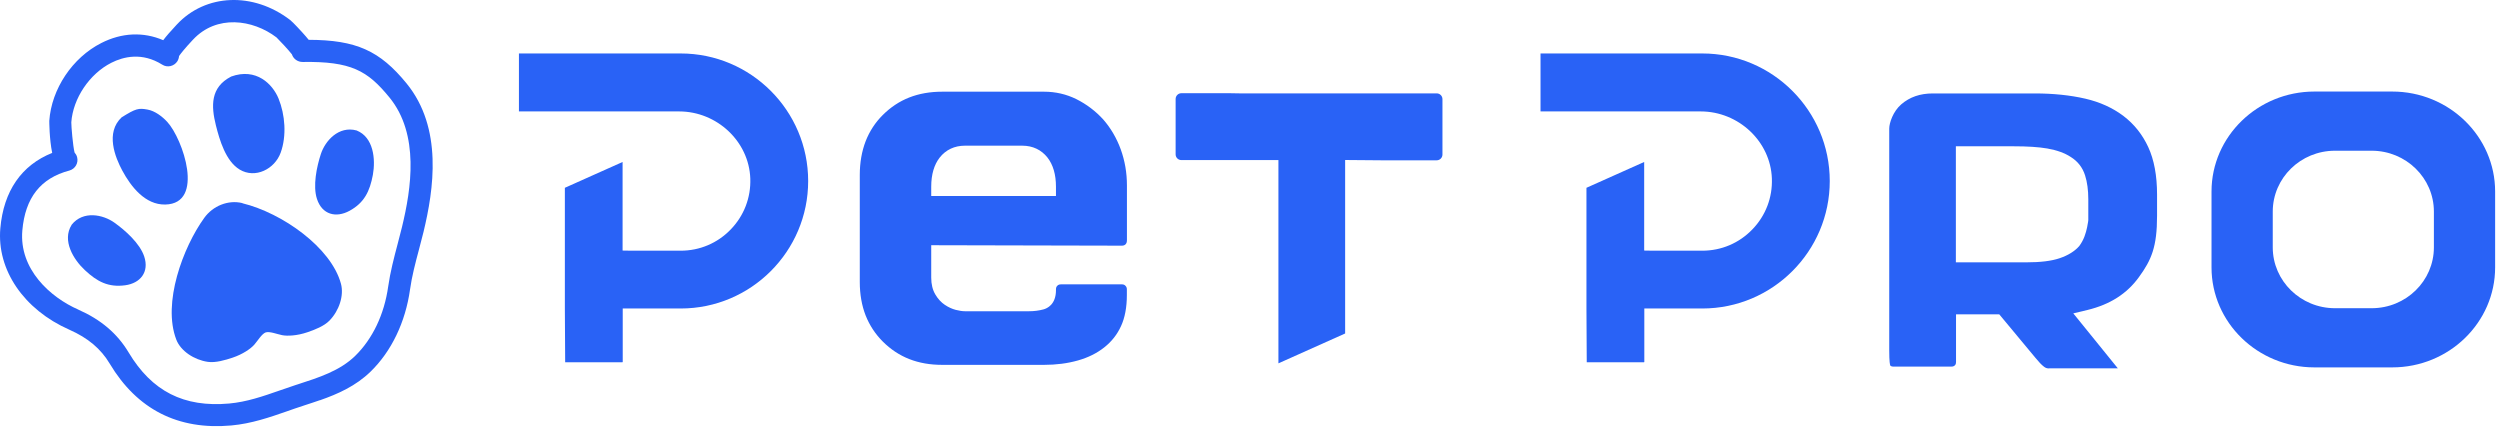
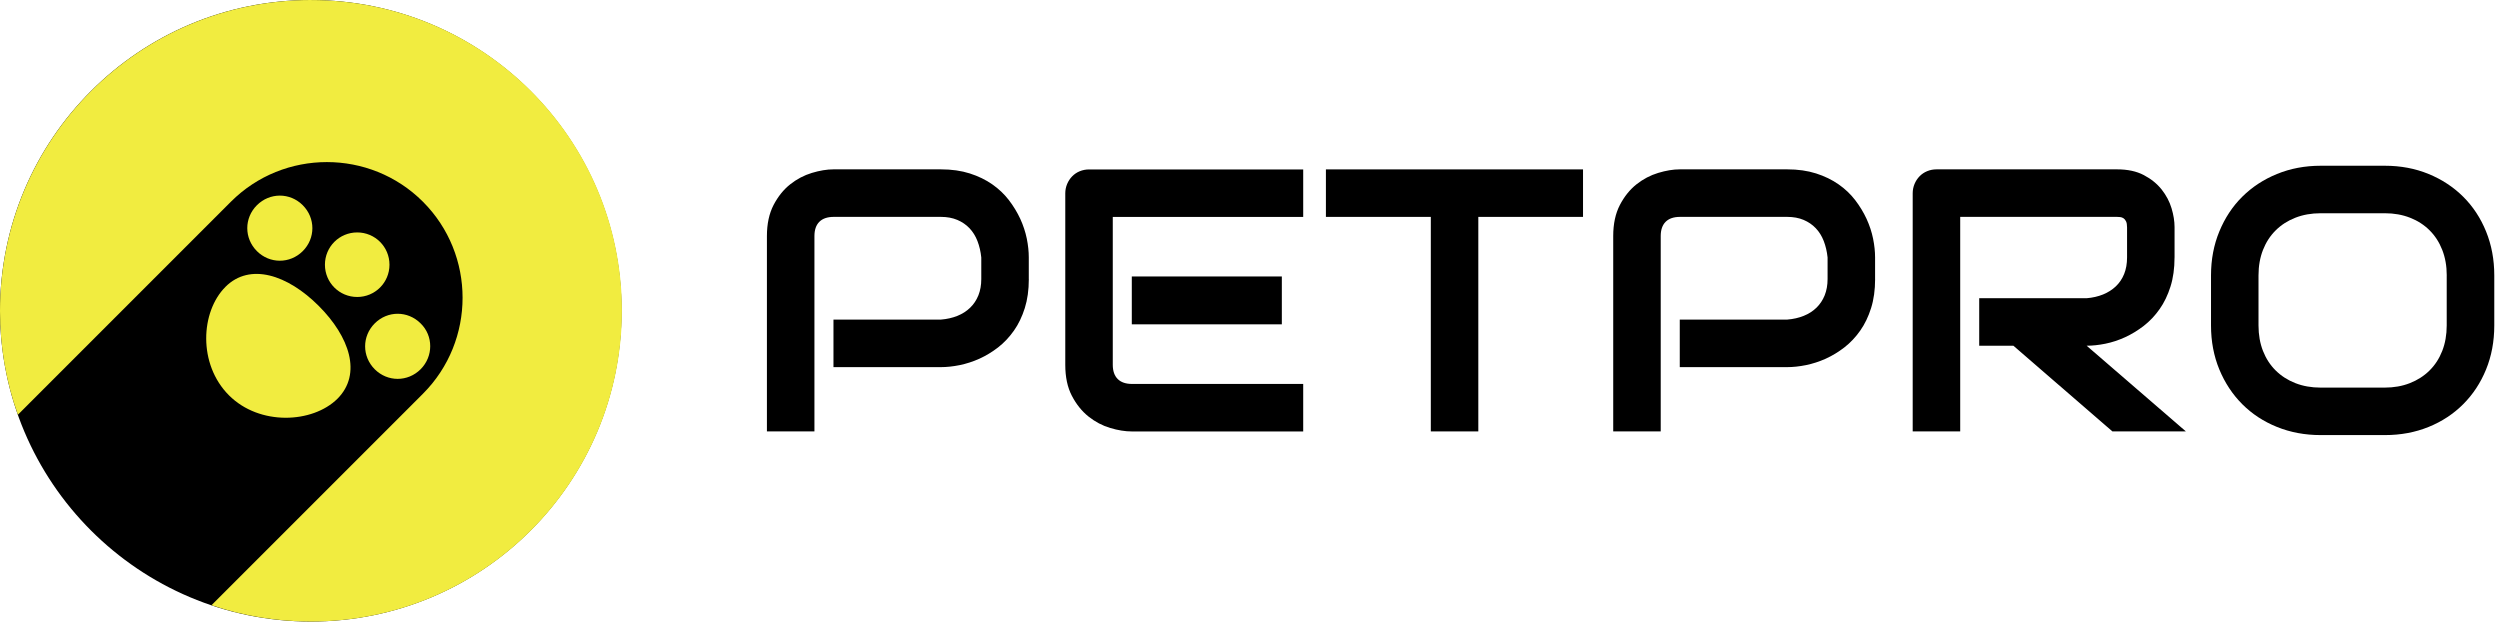
- <svg xmlns="http://www.w3.org/2000/svg" width="176" height="30" viewBox="0 0 176 30" fill="none">
-   <path d="M89.996 11.27H83.171C82.946 11.27 82.764 11.093 82.764 10.867V6.97C82.764 6.745 82.946 6.562 83.171 6.562H86.581L87.235 6.573H101.142C101.367 6.573 101.549 6.755 101.549 6.981V10.878C101.549 11.103 101.367 11.286 101.142 11.286H97.303L94.698 11.264V23.477L90.001 25.579V11.27H89.996Z" fill="#2962F6" />
-   <path d="M66.335 25.686C64.625 25.686 63.253 25.15 62.143 24.04C61.618 23.514 61.215 22.898 60.942 22.212C60.669 21.515 60.529 20.721 60.529 19.853V12.32C60.529 11.446 60.669 10.648 60.942 9.94C61.215 9.243 61.618 8.621 62.143 8.101C63.247 6.997 64.62 6.455 66.335 6.455H73.498C74.308 6.455 75.074 6.632 75.777 6.98C76.495 7.34 77.133 7.822 77.669 8.412C78.194 9.012 78.613 9.725 78.902 10.519C79.192 11.323 79.336 12.17 79.336 13.049V16.909C79.336 17.076 79.288 17.145 79.24 17.199C79.186 17.247 79.122 17.295 78.983 17.295L65.558 17.263V19.542C65.558 20.008 65.655 20.41 65.848 20.732C66.03 21.043 66.26 21.29 66.523 21.466C66.764 21.627 67.022 21.745 67.284 21.815C67.542 21.879 67.751 21.911 67.928 21.911H72.458C72.796 21.911 73.133 21.869 73.455 21.783C73.723 21.713 74.34 21.434 74.34 20.432V20.373C74.34 20.244 74.377 20.174 74.436 20.115C74.506 20.046 74.581 20.019 74.694 20.019H78.977C79.09 20.019 79.165 20.046 79.234 20.121C79.304 20.196 79.331 20.265 79.331 20.378V20.775C79.331 21.633 79.192 22.372 78.918 22.962C78.645 23.557 78.259 24.045 77.744 24.453C77.224 24.866 76.597 25.176 75.889 25.375C75.155 25.584 74.35 25.686 73.498 25.686H66.335ZM67.928 10.256C67.199 10.256 66.588 10.546 66.159 11.087C65.762 11.591 65.558 12.283 65.558 13.146V13.8H74.34V13.146C74.34 12.283 74.136 11.591 73.739 11.087C73.31 10.546 72.699 10.256 71.97 10.256H67.928Z" fill="#2962F6" />
-   <path d="M144.244 25.937C144.11 25.937 144.003 25.9 143.901 25.82C143.724 25.686 143.521 25.471 143.295 25.192L140.749 22.131H137.704V25.476C137.704 25.643 137.65 25.691 137.623 25.718C137.575 25.766 137.511 25.809 137.377 25.809H133.297C133.168 25.809 133.115 25.771 133.077 25.734C133.056 25.691 133.002 25.492 133.002 24.677V9.055C133.002 8.658 133.27 7.843 133.849 7.345C134.449 6.83 135.173 6.578 136.074 6.578H143.253C144.545 6.578 145.746 6.701 146.812 6.948C147.836 7.184 148.742 7.597 149.498 8.17C150.244 8.739 150.828 9.473 151.235 10.352C151.648 11.242 151.857 12.368 151.857 13.698V15.188C151.857 17.376 151.466 18.292 150.581 19.509C149.734 20.678 148.549 21.434 146.968 21.82L145.96 22.061L149.096 25.932H144.255L144.244 25.937ZM137.698 18.469H142.641C143.655 18.469 144.427 18.373 144.995 18.18C145.601 17.976 146.067 17.681 146.384 17.317C146.716 16.866 146.845 16.405 146.93 16.014L146.941 15.955C146.995 15.692 146.995 15.692 147 15.628L147.016 15.499V14.025C147.016 13.387 146.941 12.824 146.791 12.352C146.614 11.789 146.271 11.355 145.778 11.049C145.365 10.776 144.807 10.572 144.132 10.454C143.51 10.347 142.716 10.299 141.773 10.299H137.693V18.464L137.698 18.469Z" fill="#2962F6" />
-   <path d="M39.788 25.503L39.766 21.697V13.221L43.83 11.403V17.639L44.5 17.649H47.92C49.261 17.649 50.515 17.118 51.448 16.148C52.381 15.183 52.869 13.907 52.821 12.567C52.729 9.961 50.478 7.844 47.808 7.844H36.533V3.764H47.92C52.869 3.764 56.895 7.795 56.895 12.744C56.895 17.692 52.869 21.718 47.92 21.718H43.84V25.482L43.819 25.503H39.793H39.788Z" fill="#2962F6" />
-   <path d="M111.707 25.503L111.686 21.686V13.221L115.75 11.403V17.639L116.42 17.649H119.84C121.181 17.649 122.435 17.118 123.368 16.148C124.301 15.183 124.789 13.912 124.74 12.567C124.649 9.961 122.398 7.844 119.728 7.844H108.453V3.764H119.84C124.789 3.764 128.815 7.795 128.815 12.744C128.815 17.692 124.789 21.718 119.84 21.718H115.76V25.482L115.739 25.503H111.713H111.707Z" fill="#2962F6" />
-   <path d="M162.934 25.864C158.94 25.864 155.691 22.706 155.691 18.824V13.485C155.691 9.603 158.94 6.445 162.934 6.445H168.414C172.408 6.445 175.657 9.603 175.657 13.485V18.824C175.657 22.706 172.408 25.864 168.414 25.864H162.934ZM164.382 10.611C161.964 10.611 160.002 12.53 160.002 14.895V17.414C160.002 19.779 161.969 21.698 164.382 21.698H166.966C169.384 21.698 171.346 19.779 171.346 17.414V14.895C171.346 12.53 169.379 10.611 166.966 10.611H164.382Z" fill="#2962F6" />
-   <path d="M17.066 14.298C16.058 14.052 14.986 14.497 14.38 15.338C12.884 17.408 11.42 21.337 12.412 23.911C12.723 24.715 13.672 25.337 14.637 25.476C15.178 25.551 15.849 25.353 16.369 25.181C17.092 24.94 17.661 24.543 17.907 24.259C18.154 23.975 18.433 23.498 18.706 23.401C18.985 23.316 19.489 23.519 19.859 23.595C20.229 23.67 20.92 23.637 21.639 23.391C22.159 23.214 22.813 22.962 23.194 22.57C23.874 21.874 24.228 20.807 24.003 19.976C23.317 17.429 19.875 14.995 17.066 14.309V14.298Z" fill="#2962F6" />
-   <path d="M5.041 15.832C4.355 16.931 5.165 18.266 5.98 19.022C6.837 19.826 7.631 20.244 8.816 20.083C9.872 19.938 10.521 19.161 10.151 18.051C9.845 17.134 8.826 16.223 8.049 15.671C7.25 15.103 5.851 14.808 5.041 15.826V15.832Z" fill="#2962F6" />
-   <path d="M25.102 9.183C26.303 9.66 26.448 11.21 26.25 12.309C26.035 13.461 25.649 14.276 24.599 14.845C23.66 15.354 22.679 15.118 22.315 14.008C22.014 13.091 22.293 11.751 22.588 10.845C22.894 9.912 23.837 8.845 25.102 9.183Z" fill="#2962F6" />
-   <path d="M8.58 8.244C7.395 9.333 8.113 11.086 8.612 12.013C9.218 13.139 10.22 14.431 11.636 14.399C14.445 14.34 12.874 9.772 11.775 8.582C11.421 8.196 10.901 7.805 10.386 7.714C9.748 7.596 9.555 7.644 8.58 8.25V8.244Z" fill="#2962F6" />
-   <path d="M16.269 5.392C14.8 6.148 14.864 7.472 15.196 8.813C15.459 9.864 15.893 11.349 16.874 11.938C17.974 12.598 19.341 11.901 19.759 10.748C20.188 9.569 20.075 8.078 19.609 6.936C19.196 5.928 18.043 4.744 16.263 5.392H16.269Z" fill="#2962F6" />
-   <path d="M22.524 28.172C22.16 28.301 21.79 28.419 21.43 28.537L21.318 28.575C20.948 28.693 20.583 28.821 20.219 28.95C18.986 29.379 17.704 29.824 16.284 29.953C12.536 30.29 9.657 28.827 7.727 25.605C7.1 24.554 6.194 23.792 4.886 23.213C1.674 21.798 -0.234 18.994 0.023 16.072C0.254 13.445 1.514 11.628 3.674 10.765C3.47 9.778 3.47 8.529 3.47 8.508C3.626 6.261 5.1 4.058 7.132 3.029C8.574 2.294 10.097 2.23 11.491 2.83C11.7 2.551 12.005 2.203 12.434 1.742L12.45 1.726C14.472 -0.446 17.822 -0.585 20.422 1.404C20.626 1.56 21.253 2.251 21.259 2.256C21.457 2.476 21.613 2.653 21.731 2.803C25.081 2.814 26.738 3.57 28.62 5.87C31.193 9.017 30.534 13.349 29.815 16.33C29.713 16.742 29.606 17.161 29.494 17.573C29.247 18.496 28.995 19.455 28.866 20.383C28.545 22.677 27.558 24.736 26.084 26.167C25.044 27.175 23.795 27.733 22.524 28.178V28.172ZM5.502 21.793C7.1 22.495 8.258 23.482 9.051 24.806C10.692 27.551 12.944 28.693 16.134 28.408C17.367 28.296 18.503 27.904 19.699 27.486C20.074 27.358 20.449 27.224 20.83 27.1L20.948 27.063C22.476 26.57 23.923 26.103 25.001 25.058C26.229 23.862 27.054 22.13 27.328 20.174C27.473 19.155 27.735 18.152 27.992 17.182C28.1 16.775 28.207 16.372 28.303 15.97C28.947 13.311 29.553 9.467 27.413 6.856C25.869 4.969 24.717 4.31 21.302 4.363C20.959 4.363 20.653 4.149 20.551 3.827C20.331 3.538 19.64 2.798 19.463 2.632C17.79 1.361 15.244 1.013 13.587 2.793L13.566 2.814C13.008 3.409 12.724 3.774 12.606 3.945C12.595 4.069 12.558 4.197 12.488 4.31C12.257 4.669 11.78 4.782 11.421 4.551C10 3.661 8.687 3.988 7.834 4.422C6.301 5.2 5.143 6.921 5.02 8.609C5.02 8.931 5.132 10.271 5.25 10.738C5.331 10.829 5.395 10.936 5.427 11.06C5.54 11.472 5.293 11.896 4.88 12.008C2.854 12.545 1.776 13.922 1.573 16.217C1.331 18.951 3.545 20.935 5.518 21.798L5.502 21.793Z" fill="#2962F6" />
+ <svg xmlns="http://www.w3.org/2000/svg" width="181" height="45" viewBox="0 0 181 45" fill="none">
+   <circle cx="22.5" cy="22.5" r="22.5" fill="black" />
+   <path d="M22.513 0C10.074 0 0 10.074 0 22.513C0 25.074 0.422 27.607 1.295 30.027L16.717 14.605C20.544 10.778 26.791 10.778 30.62 14.605C34.447 18.432 34.447 24.679 30.62 28.508L15.31 43.818C17.646 44.605 20.066 45 22.513 45C34.953 45 45.027 34.926 45.027 22.487C45.027 10.047 34.953 0.002 22.513 0.002V0Z" fill="#F1EC40" />
+   <path d="M16.323 20.769C14.522 22.569 14.325 26.369 16.576 28.62C18.798 30.843 22.627 30.647 24.427 28.873C26.228 27.073 25.3 24.371 23.076 22.147C20.825 19.896 18.095 18.995 16.321 20.769H16.323Z" fill="#F1EC40" />
+   <path d="M21.921 18.18C22.848 17.252 22.848 15.788 21.921 14.859C20.993 13.929 19.529 13.931 18.599 14.859C17.671 15.787 17.671 17.25 18.599 18.18C19.527 19.108 20.991 19.108 21.921 18.18Z" fill="#F1EC40" />
+   <path d="M28.198 19.165C28.198 20.459 27.156 21.501 25.862 21.501C24.567 21.501 23.525 20.459 23.525 19.165C23.525 17.87 24.567 16.828 25.862 16.828C27.156 16.828 28.198 17.87 28.198 19.165Z" fill="#F1EC40" />
+   <path d="M30.452 23.413C29.524 22.485 28.06 22.485 27.131 23.413C26.203 24.341 26.203 25.804 27.131 26.734C28.058 27.662 29.522 27.662 30.452 26.734C31.38 25.806 31.38 24.314 30.452 23.413Z" fill="#F1EC40" />
+   <path d="M74.487 20.205C74.487 20.99 74.389 21.69 74.195 22.307C74 22.924 73.739 23.47 73.407 23.94C73.074 24.41 72.695 24.816 72.263 25.151C71.831 25.485 71.377 25.758 70.907 25.972C70.435 26.183 69.958 26.337 69.479 26.435C68.997 26.532 68.546 26.58 68.124 26.58H60.343V23.138H68.124C68.565 23.102 68.964 23.012 69.32 22.867C69.678 22.723 69.984 22.526 70.238 22.279C70.495 22.032 70.692 21.735 70.834 21.387C70.974 21.038 71.045 20.644 71.045 20.202V18.64C71 18.209 70.907 17.812 70.767 17.449C70.627 17.088 70.435 16.78 70.191 16.523C69.949 16.267 69.654 16.068 69.31 15.921C68.966 15.776 68.57 15.702 68.119 15.702H60.365C59.907 15.702 59.558 15.821 59.321 16.058C59.083 16.296 58.965 16.64 58.965 17.091V31.234H55.525V17.091C55.525 16.208 55.687 15.46 56.007 14.841C56.33 14.224 56.731 13.725 57.211 13.345C57.69 12.966 58.215 12.69 58.779 12.519C59.344 12.349 59.864 12.261 60.341 12.261H68.121C68.897 12.261 69.595 12.36 70.212 12.557C70.829 12.754 71.375 13.02 71.845 13.35C72.317 13.68 72.718 14.062 73.048 14.494C73.378 14.926 73.651 15.379 73.87 15.849C74.085 16.322 74.242 16.799 74.34 17.278C74.437 17.76 74.484 18.211 74.484 18.633V20.195L74.487 20.205Z" fill="black" />
+   <path d="M94.352 31.237H81.942C81.465 31.237 80.945 31.154 80.38 30.986C79.815 30.817 79.293 30.542 78.811 30.16C78.329 29.775 77.928 29.277 77.608 28.665C77.285 28.052 77.126 27.3 77.126 26.41V13.999C77.126 13.762 77.171 13.536 77.259 13.325C77.347 13.114 77.468 12.929 77.622 12.77C77.776 12.611 77.959 12.487 78.17 12.399C78.382 12.312 78.612 12.267 78.859 12.267H94.352V15.706H80.565V26.41C80.565 26.861 80.684 27.203 80.923 27.442C81.161 27.68 81.51 27.798 81.968 27.798H94.352V31.237ZM92.805 23.483H81.942V20.016H92.805V23.483Z" fill="black" />
+   <path d="M114.611 15.703H107.03V31.234H103.591V15.703H95.996V12.264H114.611V15.703Z" fill="black" />
+   <path d="M135.758 20.205C135.758 20.99 135.661 21.69 135.466 22.307C135.272 22.924 135.01 23.47 134.678 23.94C134.346 24.41 133.966 24.816 133.534 25.151C133.102 25.485 132.649 25.758 132.179 25.972C131.707 26.183 131.23 26.337 130.75 26.435C130.268 26.532 129.817 26.58 129.395 26.58H121.615V23.138H129.395C129.836 23.102 130.235 23.012 130.591 22.867C130.95 22.723 131.256 22.526 131.51 22.279C131.766 22.032 131.963 21.735 132.105 21.387C132.245 21.038 132.317 20.644 132.317 20.202V18.64C132.272 18.209 132.179 17.812 132.039 17.449C131.899 17.088 131.707 16.78 131.462 16.523C131.22 16.267 130.926 16.068 130.582 15.921C130.238 15.776 129.841 15.702 129.39 15.702H121.636C121.178 15.702 120.829 15.821 120.592 16.058C120.355 16.296 120.236 16.64 120.236 17.091V31.234H116.797V17.091C116.797 16.208 116.958 15.46 117.279 14.841C117.601 14.224 118.003 13.725 118.482 13.345C118.961 12.966 119.486 12.69 120.051 12.519C120.616 12.349 121.135 12.261 121.613 12.261H129.393C130.169 12.261 130.866 12.36 131.484 12.557C132.101 12.754 132.647 13.02 133.117 13.35C133.589 13.68 133.99 14.062 134.32 14.494C134.65 14.926 134.923 15.379 135.141 15.849C135.357 16.322 135.514 16.799 135.611 17.278C135.708 17.76 135.756 18.211 135.756 18.633V20.195L135.758 20.205Z" fill="black" />
+   <path d="M157.436 18.643C157.436 19.428 157.339 20.129 157.144 20.746C156.949 21.363 156.688 21.909 156.356 22.379C156.026 22.851 155.644 23.254 155.212 23.589C154.78 23.924 154.327 24.199 153.857 24.415C153.385 24.631 152.907 24.788 152.428 24.885C151.946 24.982 151.495 25.03 151.073 25.03L158.257 31.234H152.938L145.768 25.03H143.295V21.591H151.075C151.507 21.555 151.901 21.465 152.26 21.32C152.616 21.175 152.926 20.978 153.185 20.732C153.446 20.485 153.646 20.188 153.788 19.839C153.928 19.49 153.999 19.091 153.999 18.64V16.471C153.999 16.277 153.976 16.129 153.926 16.027C153.878 15.925 153.814 15.852 153.741 15.802C153.665 15.754 153.586 15.724 153.503 15.716C153.42 15.707 153.342 15.702 153.271 15.702H141.919V31.234H138.479V13.993C138.479 13.756 138.525 13.53 138.612 13.319C138.7 13.108 138.821 12.923 138.976 12.764C139.13 12.605 139.313 12.482 139.524 12.394C139.735 12.306 139.965 12.261 140.212 12.261H153.271C154.037 12.261 154.685 12.398 155.214 12.678C155.744 12.956 156.173 13.305 156.506 13.723C156.835 14.143 157.075 14.594 157.22 15.078C157.365 15.562 157.438 16.018 157.438 16.44V18.636L157.436 18.643Z" fill="black" />
+   <path d="M180.586 23.563C180.586 24.719 180.386 25.782 179.99 26.751C179.594 27.721 179.041 28.559 178.336 29.264C177.631 29.969 176.796 30.52 175.83 30.911C174.864 31.303 173.812 31.5 172.673 31.5H168.016C166.879 31.5 165.823 31.303 164.855 30.911C163.884 30.52 163.046 29.969 162.341 29.264C161.636 28.559 161.083 27.721 160.68 26.751C160.279 25.78 160.077 24.719 160.077 23.563V19.939C160.077 18.793 160.277 17.732 160.68 16.756C161.083 15.781 161.634 14.943 162.341 14.243C163.046 13.543 163.884 12.992 164.855 12.596C165.826 12.199 166.879 12 168.016 12H172.673C173.81 12 174.864 12.199 175.83 12.596C176.796 12.992 177.631 13.543 178.336 14.243C179.041 14.945 179.594 15.783 179.99 16.756C180.386 17.732 180.586 18.793 180.586 19.939V23.563ZM177.144 19.939C177.144 19.26 177.035 18.646 176.819 18.093C176.603 17.542 176.299 17.07 175.905 16.678C175.514 16.286 175.042 15.98 174.489 15.764C173.938 15.548 173.33 15.439 172.67 15.439H168.014C167.345 15.439 166.732 15.548 166.182 15.764C165.631 15.98 165.156 16.284 164.76 16.678C164.364 17.07 164.057 17.542 163.841 18.093C163.625 18.643 163.516 19.26 163.516 19.939V23.563C163.516 24.242 163.625 24.859 163.841 25.41C164.057 25.96 164.364 26.433 164.76 26.824C165.156 27.216 165.631 27.522 166.182 27.738C166.732 27.954 167.345 28.063 168.014 28.063H172.644C173.314 28.063 173.926 27.956 174.477 27.738C175.027 27.522 175.502 27.218 175.898 26.824C176.295 26.433 176.601 25.96 176.817 25.41C177.033 24.859 177.142 24.242 177.142 23.563V19.939H177.144Z" fill="black" />
</svg>
